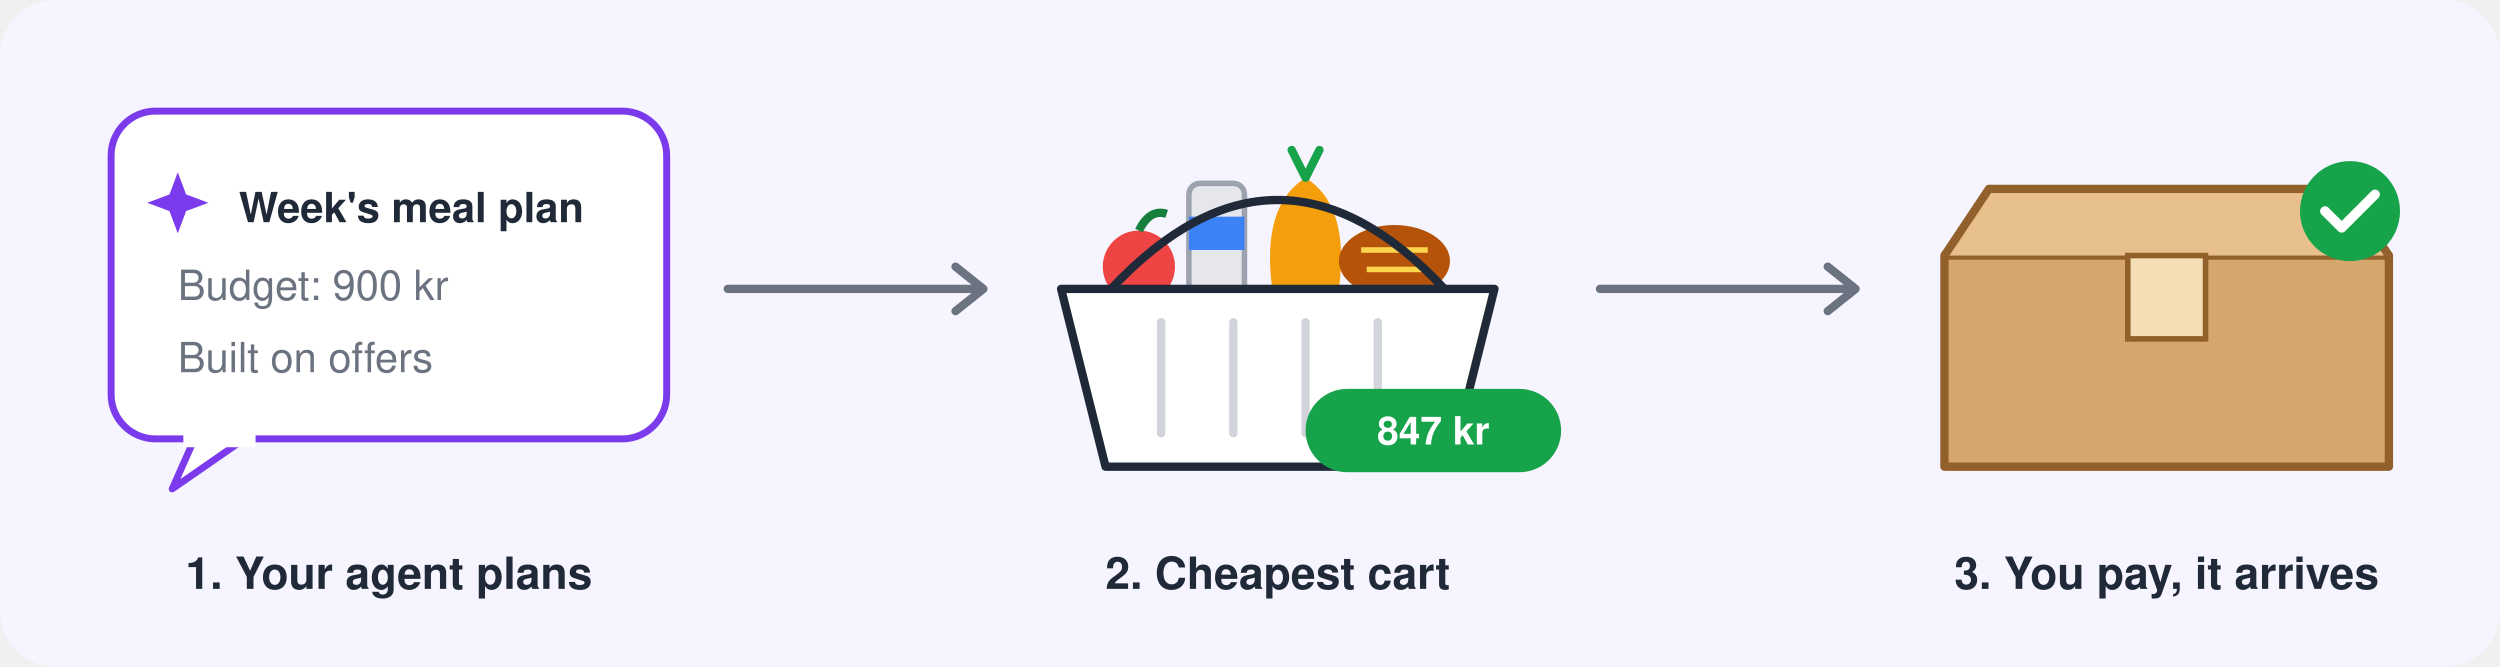
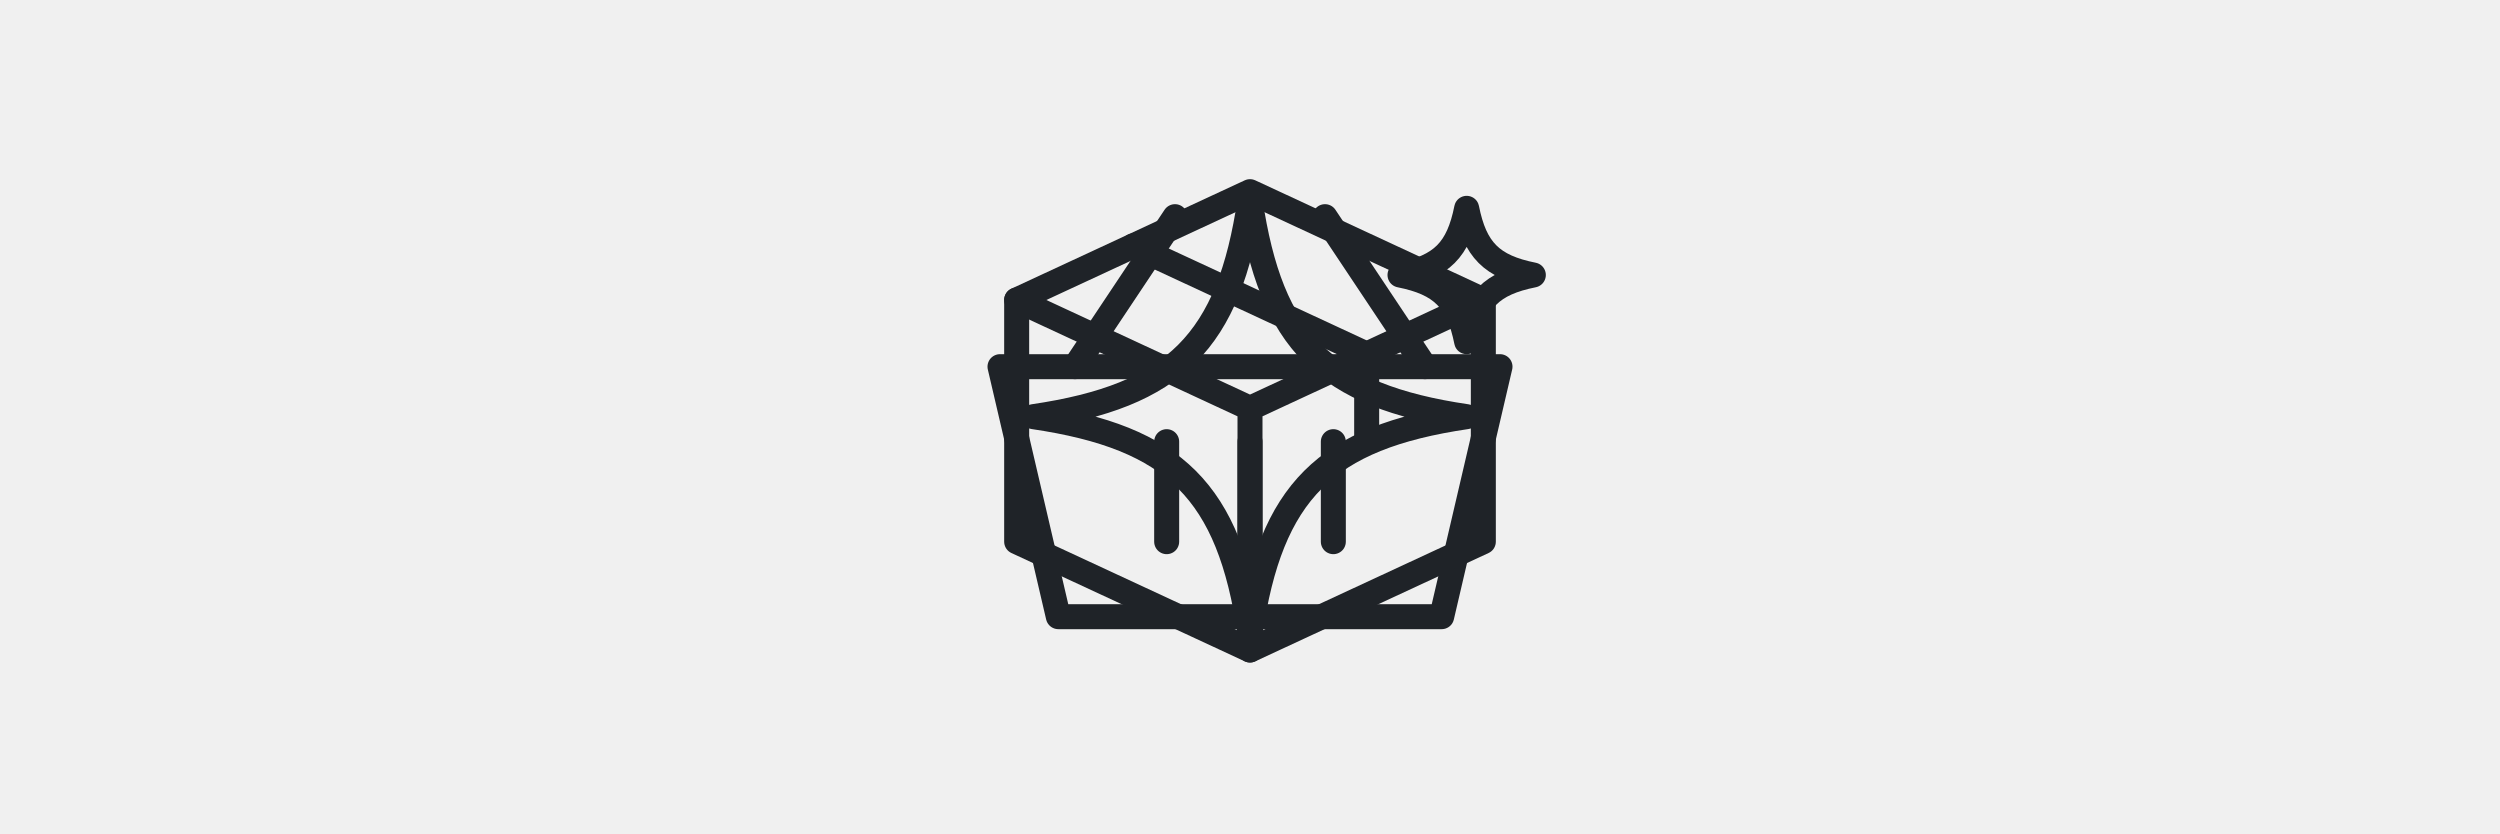
- <svg xmlns="http://www.w3.org/2000/svg" viewBox="0 0 900 240" width="900" height="240" role="img" aria-label="Your AI agent plans the week's meals on a budget, handle-mcp finds the cheapest cart, and you pay and get the delivery">
+ <svg xmlns="http://www.w3.org/2000/svg" viewBox="0 0 600 200" width="600" height="200" role="img" aria-label="An AI sparkle turns into a shopping basket, then into a delivery box">
  <style>
- text{font-family:-apple-system,BlinkMacSystemFont,"Segoe UI",Helvetica,Arial,sans-serif}
- @keyframes s1{0%,1%{opacity:0;transform:translate(0px,10px)}5%,90%{opacity:1;transform:translate(0,0)}97%,100%{opacity:0;transform:translate(0,0)}}
- .s1{animation:s1 9s ease-out infinite;transform-box:fill-box;transform-origin:center}
- @keyframes l0{0%,6%{opacity:0;transform:translate(-8px,0px)}10%,90%{opacity:1;transform:translate(0,0)}97%,100%{opacity:0;transform:translate(0,0)}}
- .l0{animation:l0 9s ease-out infinite;transform-box:fill-box;transform-origin:center}
- @keyframes l1{0%,12%{opacity:0;transform:translate(-8px,0px)}16%,90%{opacity:1;transform:translate(0,0)}97%,100%{opacity:0;transform:translate(0,0)}}
- .l1{animation:l1 9s ease-out infinite;transform-box:fill-box;transform-origin:center}
- @keyframes l2{0%,18%{opacity:0;transform:translate(-8px,0px)}22%,90%{opacity:1;transform:translate(0,0)}97%,100%{opacity:0;transform:translate(0,0)}}
- .l2{animation:l2 9s ease-out infinite;transform-box:fill-box;transform-origin:center}
- @keyframes a1{0%,26%{stroke-dashoffset:120}33%,90%{stroke-dashoffset:0;opacity:1}97%,100%{stroke-dashoffset:0;opacity:0}}
- .a1{stroke-dasharray:120;animation:a1 9s ease-in-out infinite}
- @keyframes h1{0%,32%{opacity:0;transform:translate(0px,0px)}36%,90%{opacity:1;transform:translate(0,0)}97%,100%{opacity:0;transform:translate(0,0)}}
- .h1{animation:h1 9s ease-out infinite;transform-box:fill-box;transform-origin:center}
- @keyframes i0{0%,36%{opacity:0;transform:translate(0px,-50px)}40%,90%{opacity:1;transform:translate(0,0)}97%,100%{opacity:0;transform:translate(0,0)}}
- .i0{animation:i0 9s ease-out infinite;transform-box:fill-box;transform-origin:center}
- @keyframes i1{0%,41%{opacity:0;transform:translate(0px,-50px)}45%,90%{opacity:1;transform:translate(0,0)}97%,100%{opacity:0;transform:translate(0,0)}}
- .i1{animation:i1 9s ease-out infinite;transform-box:fill-box;transform-origin:center}
- @keyframes i2{0%,46%{opacity:0;transform:translate(0px,-50px)}50%,90%{opacity:1;transform:translate(0,0)}97%,100%{opacity:0;transform:translate(0,0)}}
- .i2{animation:i2 9s ease-out infinite;transform-box:fill-box;transform-origin:center}
- @keyframes i3{0%,51%{opacity:0;transform:translate(0px,-50px)}55%,90%{opacity:1;transform:translate(0,0)}97%,100%{opacity:0;transform:translate(0,0)}}
- .i3{animation:i3 9s ease-out infinite;transform-box:fill-box;transform-origin:center}
- @keyframes s2{0%,33%{opacity:0;transform:translate(0px,0px)}37%,90%{opacity:1;transform:translate(0,0)}97%,100%{opacity:0;transform:translate(0,0)}}
- .s2{animation:s2 9s ease-out infinite;transform-box:fill-box;transform-origin:center}
- @keyframes p2{0%,56%{opacity:0;transform:translate(0px,0px) scale(.6)}60%,90%{opacity:1;transform:translate(0,0) scale(1)}97%,100%{opacity:0;transform:translate(0,0) scale(1)}}
- .p2{animation:p2 9s ease-out infinite;transform-box:fill-box;transform-origin:center}
- @keyframes a2{0%,60%{stroke-dashoffset:120}67%,90%{stroke-dashoffset:0;opacity:1}97%,100%{stroke-dashoffset:0;opacity:0}}
- .a2{stroke-dasharray:120;animation:a2 9s ease-in-out infinite}
- @keyframes h2{0%,66%{opacity:0;transform:translate(0px,0px)}70%,90%{opacity:1;transform:translate(0,0)}97%,100%{opacity:0;transform:translate(0,0)}}
- .h2{animation:h2 9s ease-out infinite;transform-box:fill-box;transform-origin:center}
- @keyframes s3{0%,69%{opacity:0;transform:translate(0px,12px)}73%,90%{opacity:1;transform:translate(0,0)}97%,100%{opacity:0;transform:translate(0,0)}}
- .s3{animation:s3 9s ease-out infinite;transform-box:fill-box;transform-origin:center}
- @keyframes c3{0%,76%{opacity:0;transform:translate(0px,0px) scale(.6)}80%,90%{opacity:1;transform:translate(0,0) scale(1)}97%,100%{opacity:0;transform:translate(0,0) scale(1)}}
- .c3{animation:c3 9s ease-out infinite;transform-box:fill-box;transform-origin:center}
- @keyframes t0{0%,1%{opacity:0;transform:translate(0px,0px)}5%,90%{opacity:1;transform:translate(0,0)}97%,100%{opacity:0;transform:translate(0,0)}}
- .t0{animation:t0 9s ease-out infinite;transform-box:fill-box;transform-origin:center}
- @keyframes t1{0%,33%{opacity:0;transform:translate(0px,0px)}37%,90%{opacity:1;transform:translate(0,0)}97%,100%{opacity:0;transform:translate(0,0)}}
- .t1{animation:t1 9s ease-out infinite;transform-box:fill-box;transform-origin:center}
- @keyframes t2{0%,69%{opacity:0;transform:translate(0px,0px)}73%,90%{opacity:1;transform:translate(0,0)}97%,100%{opacity:0;transform:translate(0,0)}}
- .t2{animation:t2 9s ease-out infinite;transform-box:fill-box;transform-origin:center}
- @media (prefers-reduced-motion:reduce){*{animation:none!important;opacity:1!important;transform:none!important;stroke-dashoffset:0!important}}
+ .i{fill:none;stroke:#1f2328;stroke-width:6;stroke-linecap:round;stroke-linejoin:round;transform-box:view-box;transform-origin:300px 100px;animation:6s cubic-bezier(.65,0,.35,1) infinite}
+ @media (prefers-color-scheme:dark){.i{stroke:#e6edf3}}
+ .ai{animation-name:ai}.cart{animation-name:cart}.box{animation-name:box}
+ @keyframes ai{0%,26%{opacity:1;transform:scale(1) rotate(0)}34%,92%{opacity:0;transform:scale(.4) rotate(90deg)}100%{opacity:1;transform:scale(1) rotate(0)}}
+ @keyframes cart{0%,26%{opacity:0;transform:scale(.4)}34%,59%{opacity:1;transform:scale(1)}67%,100%{opacity:0;transform:scale(.4)}}
+ @keyframes box{0%,59%{opacity:0;transform:scale(.4) translateY(30px)}67%,92%{opacity:1;transform:scale(1) translateY(0)}100%{opacity:0;transform:scale(.4) translateY(0)}}
+ @media (prefers-reduced-motion:reduce){.i{animation:none}.ai,.box{opacity:0}}
</style>
-   <rect width="900" height="240" rx="20" fill="#f6f4ff" />
-   <g class="s1">
-     <rect x="40" y="40" width="200" height="118" rx="16" fill="#fff" stroke="#7c3aed" stroke-width="2.5" />
-     <path d="M70 158 l-8 18 l26 -18z" fill="#fff" stroke="#7c3aed" stroke-width="2.5" stroke-linejoin="round" />
-     <rect x="66" y="156" width="26" height="5" fill="#fff" />
-     <path d="M64 62 l3 8 l8 3 l-8 3 l-3 8 l-3 -8 l-8 -3 l8 -3z" fill="#7c3aed" />
+   <g class="i ai">
+     <path d="M300 48 C305 82 318 95 352 100 C318 105 305 118 300 152 C295 118 282 105 248 100 C282 95 295 82 300 48 Z" />
+     <path d="M352 50 C354 60 358 64 368 66 C358 68 354 72 352 82 C350 72 346 68 336 66 C346 64 350 60 352 50 Z" />
  </g>
-   <text class="l0" x="86" y="80" font-size="15" fill="#1f2937" font-weight="600">Week's meal plan</text>
-   <text class="l1" x="64" y="108" font-size="15" fill="#6b7280" font-weight="400">Budget: 900 kr</text>
-   <text class="l2" x="64" y="134" font-size="15" fill="#6b7280" font-weight="400">Built on offers</text>
-   <path class="a1" d="M262 104 H352" stroke="#6b7280" stroke-width="3" fill="none" stroke-linecap="round" />
-   <path class="h1" d="M344 96 l10 8 l-10 8" stroke="#6b7280" stroke-width="3" fill="none" stroke-linecap="round" stroke-linejoin="round" />
-   <g class="i0">
-     <circle cx="410" cy="96" r="13" fill="#ef4444" />
-     <path d="M410 83 q4 -8 10 -6" stroke="#15803d" stroke-width="3" fill="none" />
+   <g class="i cart">
+     <path d="M240 88 H360 L346 148 H254 Z" />
+     <path d="M258 88 L282 52 M342 88 L318 52" />
+     <path d="M280 106 V130 M300 106 V130 M320 106 V130" />
  </g>
-   <g class="i1">
-     <rect x="428" y="66" width="20" height="42" rx="4" fill="#e5e7eb" stroke="#9ca3af" stroke-width="2" />
-     <rect x="428" y="78" width="20" height="12" fill="#3b82f6" />
+   <g class="i box">
+     <path d="M300 46 L356 72 V130 L300 156 L244 130 V72 Z" />
+     <path d="M244 72 L300 98 L356 72 M300 98 V156" />
+     <path d="M272 59 L328 85 V105" />
  </g>
-   <g class="i2">
-     <path d="M458 104 q-4 -30 12 -40 q16 10 12 40z" fill="#f59e0b" />
-     <path d="M470 64 l-5 -10 M470 64 l5 -10" stroke="#16a34a" stroke-width="3" stroke-linecap="round" />
-   </g>
-   <g class="i3">
-     <ellipse cx="502" cy="94" rx="20" ry="13" fill="#b45309" />
-     <path d="M490 90 h24 M492 97 h20" stroke="#fcd34d" stroke-width="2" />
-   </g>
-   <g class="s2">
-     <path d="M382 104 H538 L522 168 H398 Z" fill="#fff" stroke="#1f2937" stroke-width="3" stroke-linejoin="round" />
-     <path d="M418 116 V156 M444 116 V156 M470 116 V156 M496 116 V156" stroke="#d1d5db" stroke-width="3" stroke-linecap="round" />
-     <path d="M400 104 Q460 40 520 104" stroke="#1f2937" stroke-width="3" fill="none" />
-   </g>
-   <g class="p2">
-     <rect x="470" y="140" width="92" height="30" rx="15" fill="#16a34a" />
-     <text x="516" y="160" font-size="14" font-weight="700" fill="#fff" text-anchor="middle">847 kr</text>
-   </g>
-   <path class="a2" d="M576 104 H666" stroke="#6b7280" stroke-width="3" fill="none" stroke-linecap="round" />
-   <path class="h2" d="M658 96 l10 8 l-10 8" stroke="#6b7280" stroke-width="3" fill="none" stroke-linecap="round" stroke-linejoin="round" />
-   <g class="s3">
-     <path d="M700 92 H860 V168 H700 Z" fill="#d6a76c" stroke="#92602b" stroke-width="3" stroke-linejoin="round" />
-     <path d="M700 92 L716 68 H844 L860 92" fill="#e8c08d" stroke="#92602b" stroke-width="3" stroke-linejoin="round" />
-     <rect x="766" y="92" width="28" height="30" fill="#f5deb3" stroke="#92602b" stroke-width="2" />
-   </g>
-   <g class="c3">
-     <circle cx="846" cy="76" r="18" fill="#16a34a" />
-     <path d="M837 76 l6 6 l12 -12" stroke="#fff" stroke-width="3.5" fill="none" stroke-linecap="round" stroke-linejoin="round" />
-   </g>
-   <text class="t0" x="140" y="212" font-size="16" font-weight="600" fill="#1f2937" text-anchor="middle">1. Your agent plans</text>
-   <text class="t1" x="460" y="212" font-size="16" font-weight="600" fill="#1f2937" text-anchor="middle">2. Cheapest cart</text>
-   <text class="t2" x="780" y="212" font-size="16" font-weight="600" fill="#1f2937" text-anchor="middle">3. You pay, it arrives</text>
</svg>
